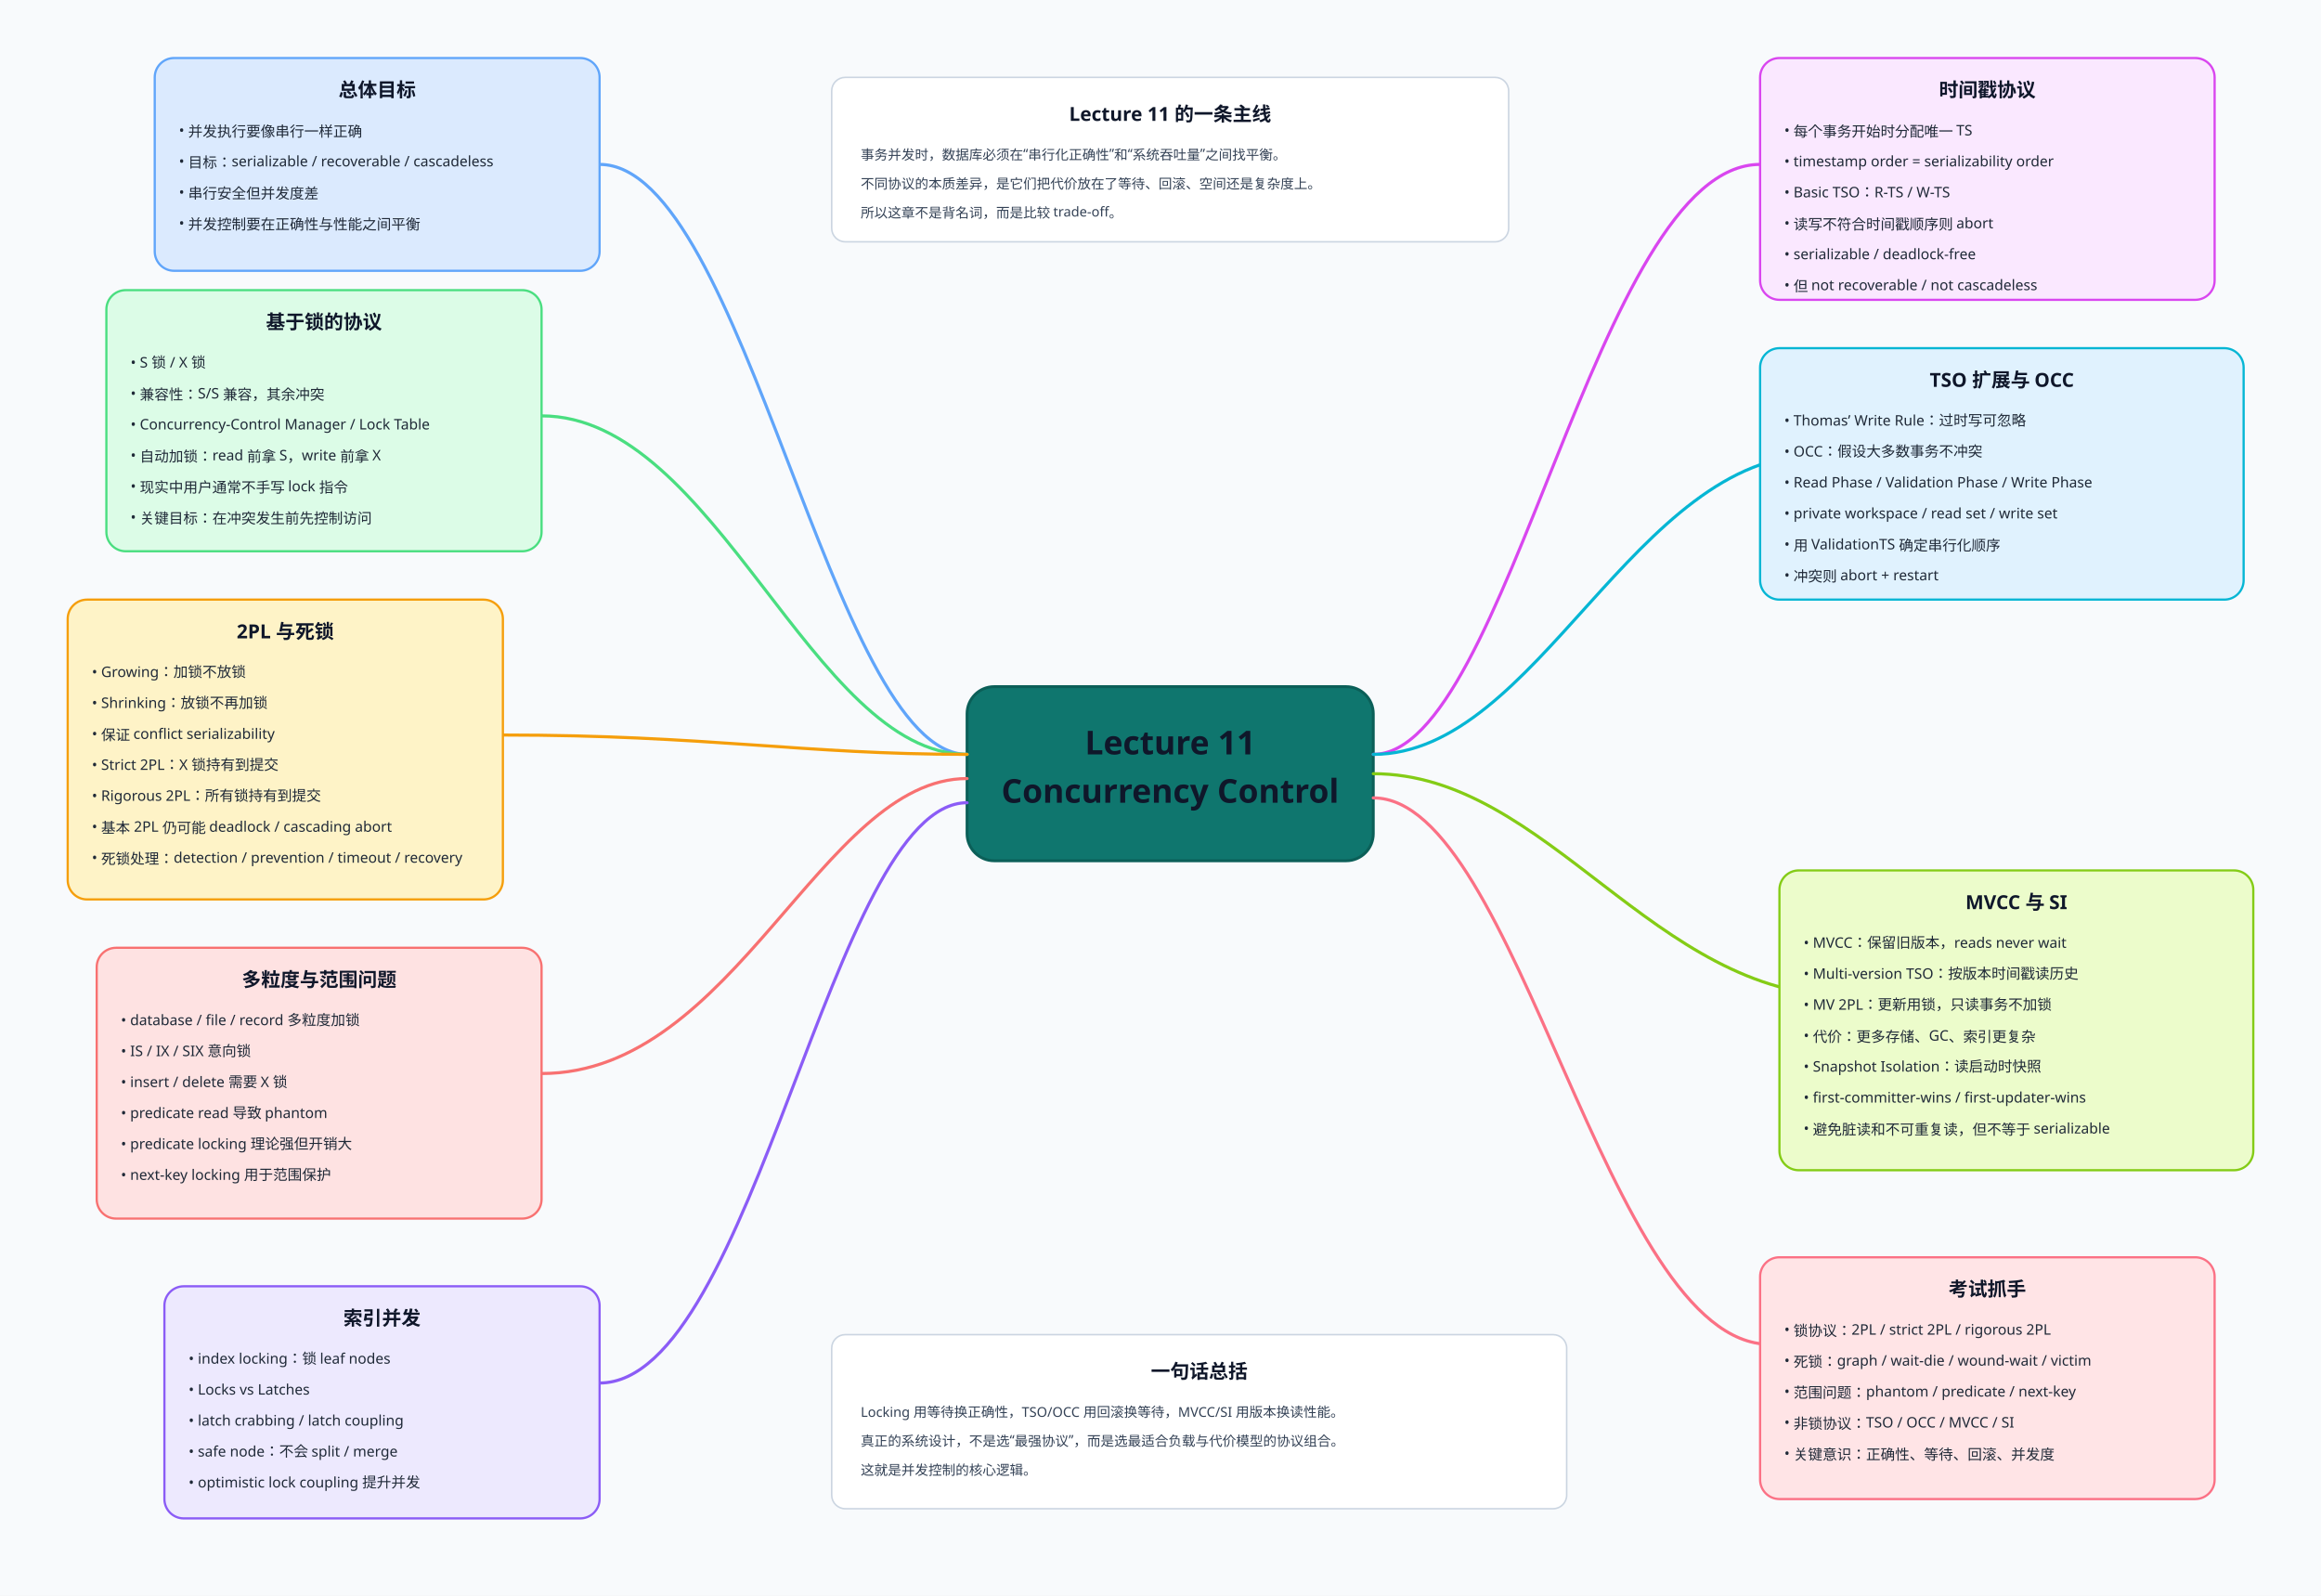
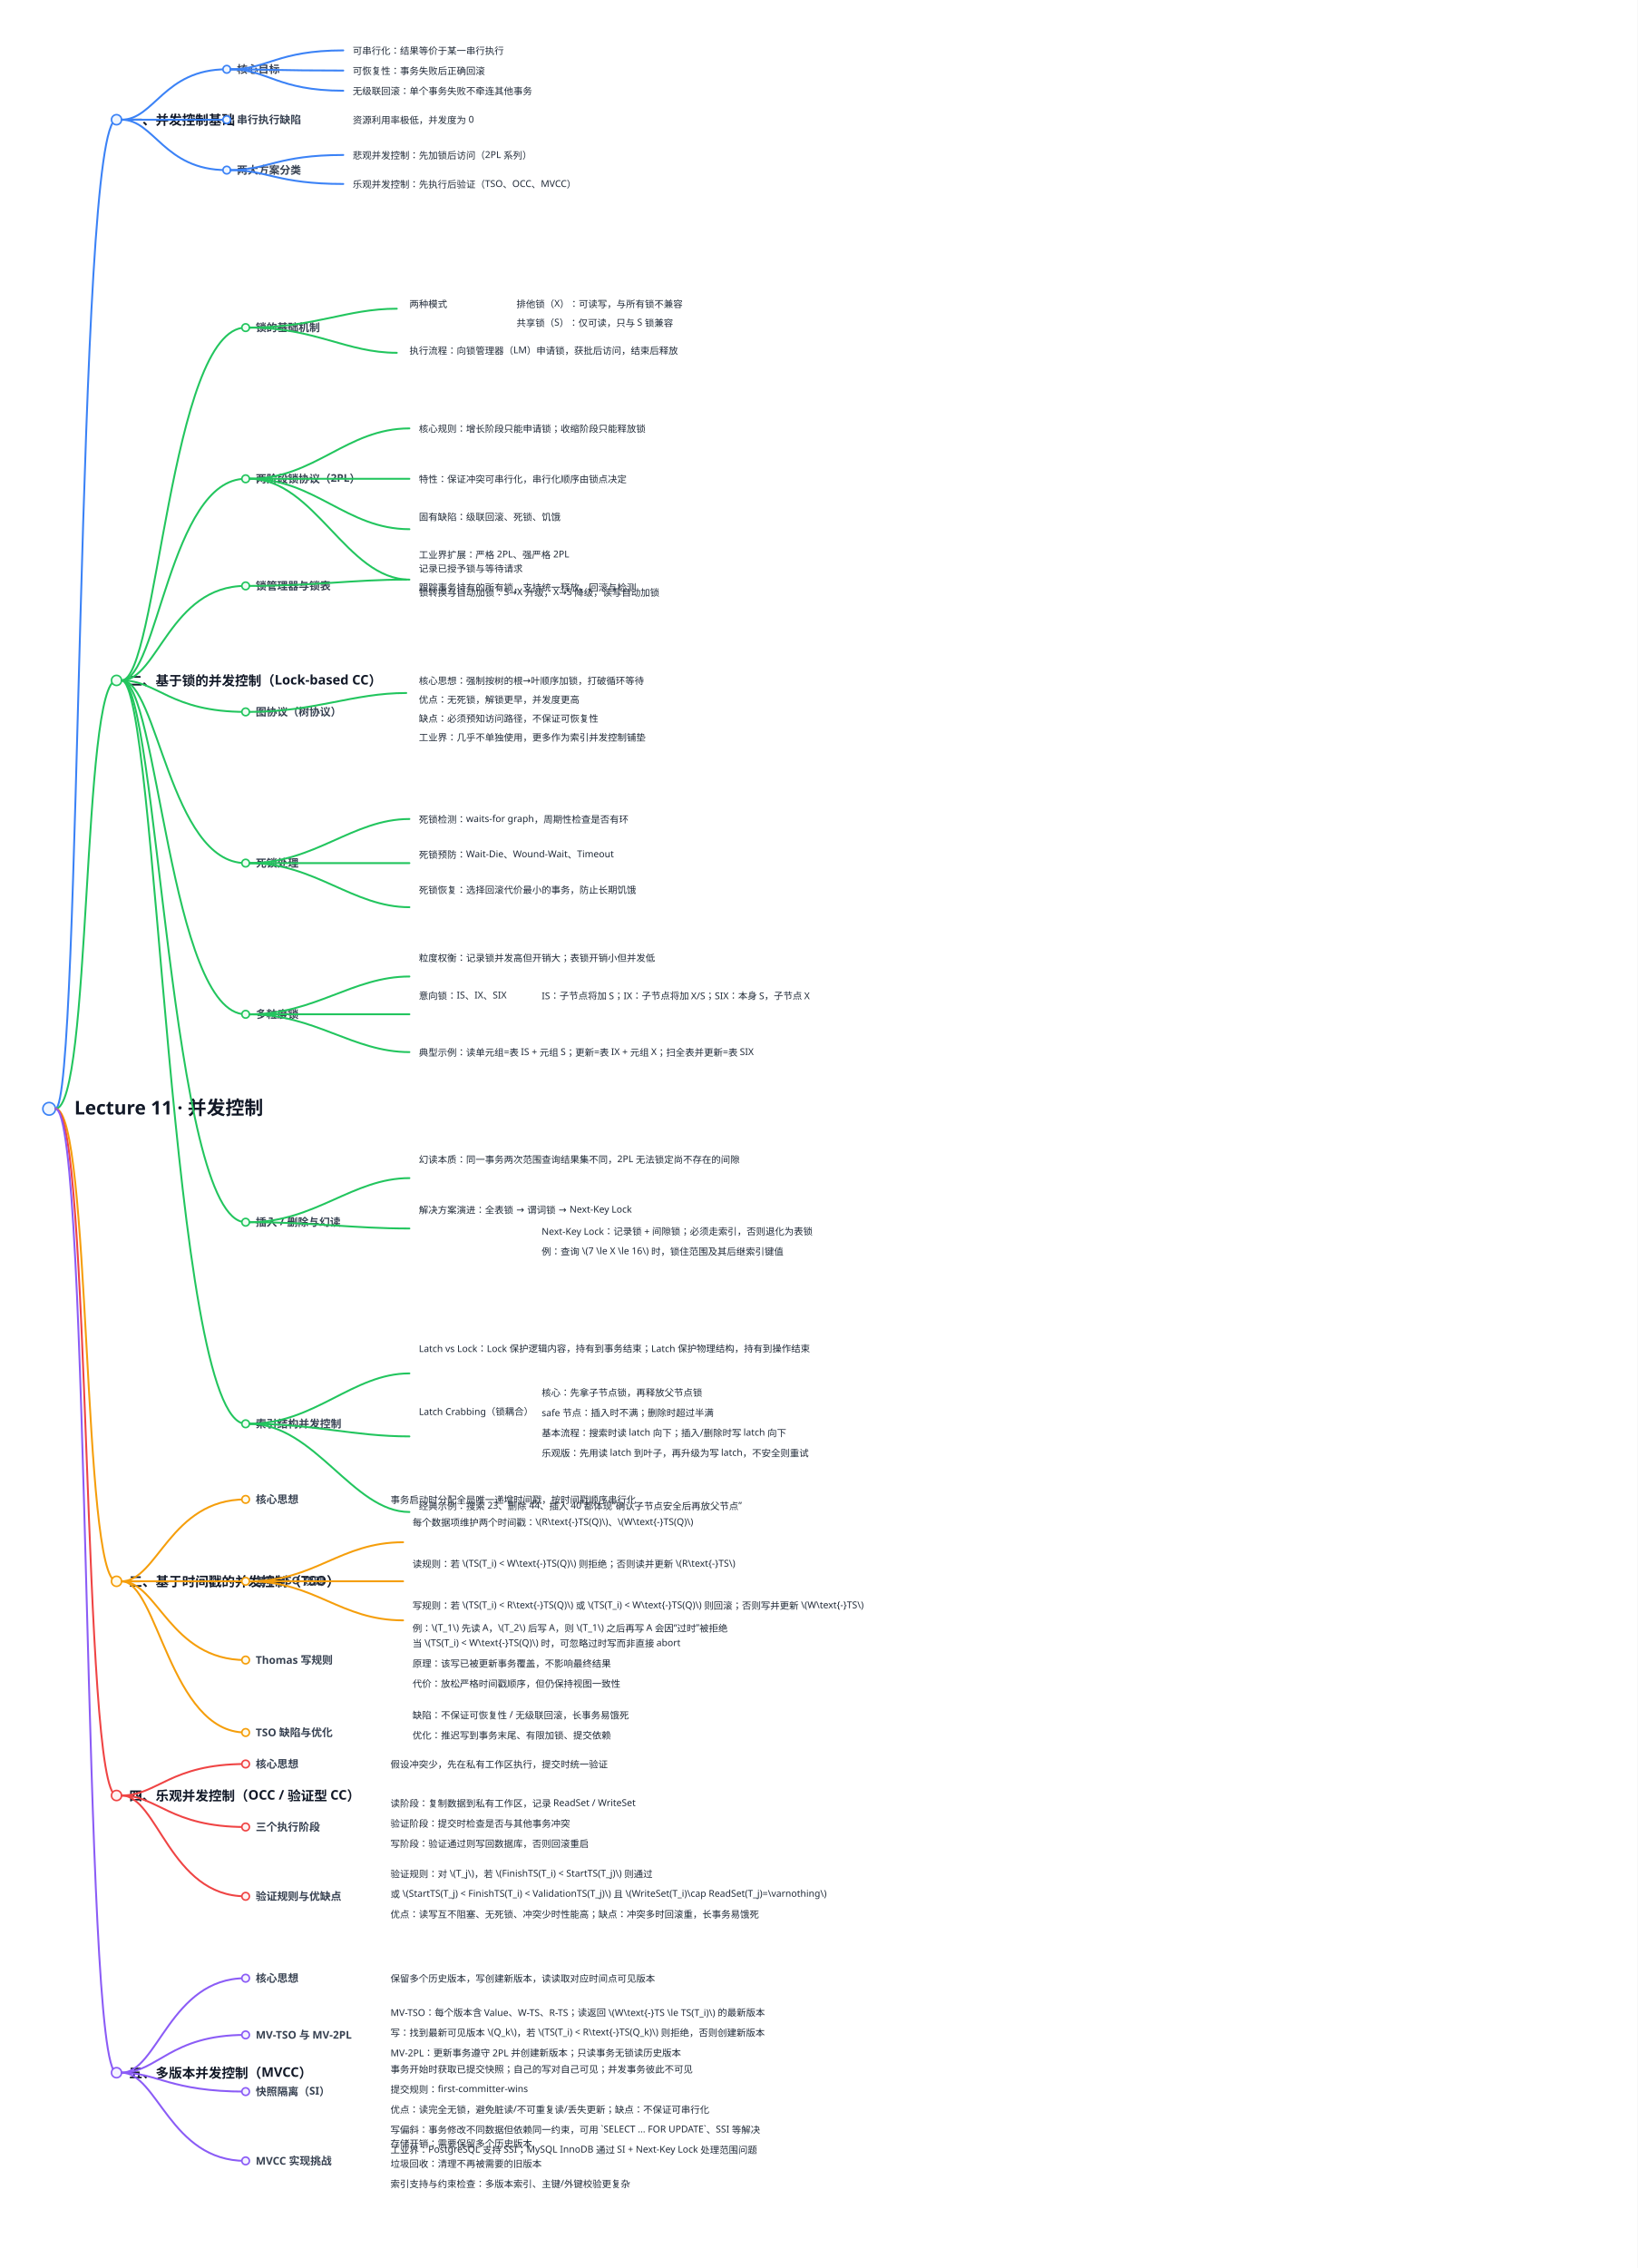
- <svg xmlns="http://www.w3.org/2000/svg" width="2400" height="1650" viewBox="0 0 2400 1650">
+ <svg xmlns="http://www.w3.org/2000/svg" width="2600" height="3600" viewBox="0 0 2600 3600">
  <style>
-     .title { font: 700 34px "Microsoft YaHei", "PingFang SC", sans-serif; fill: #0f172a; }
-     .label { font: 700 20px "Microsoft YaHei", "PingFang SC", sans-serif; fill: #0f172a; }
-     .text { font: 15px "Microsoft YaHei", "PingFang SC", sans-serif; fill: #1f2937; }
-     .small { font: 14px "Microsoft YaHei", "PingFang SC", sans-serif; fill: #334155; }
-     .center { fill: #0f766e; stroke: #0b5f58; stroke-width: 3; }
-     .b1 { fill: #dbeafe; stroke: #60a5fa; }
-     .b2 { fill: #dcfce7; stroke: #4ade80; }
-     .b3 { fill: #fef3c7; stroke: #f59e0b; }
-     .b4 { fill: #fee2e2; stroke: #f87171; }
-     .b5 { fill: #ede9fe; stroke: #8b5cf6; }
-     .b6 { fill: #fae8ff; stroke: #d946ef; }
-     .b7 { fill: #e0f2fe; stroke: #06b6d4; }
-     .b8 { fill: #ecfccb; stroke: #84cc16; }
-     .b9 { fill: #ffe4e6; stroke: #fb7185; }
-     .box { rx: 20; ry: 20; stroke-width: 2.3; }
-     .leaf { rx: 14; ry: 14; fill: #ffffff; stroke: #cbd5e1; stroke-width: 1.6; }
-     .line1 { stroke: #60a5fa; }
-     .line2 { stroke: #4ade80; }
-     .line3 { stroke: #f59e0b; }
-     .line4 { stroke: #f87171; }
-     .line5 { stroke: #8b5cf6; }
-     .line6 { stroke: #d946ef; }
-     .line7 { stroke: #06b6d4; }
-     .line8 { stroke: #84cc16; }
-     .line9 { stroke: #fb7185; }
-     .line { fill: none; stroke-width: 3.2; stroke-linecap: round; }
+     .bg { fill: #ffffff; }
+     .root { font: 700 30px "Microsoft YaHei", "PingFang SC", sans-serif; fill: #111827; }
+     .h1 { font: 700 21px "Microsoft YaHei", "PingFang SC", sans-serif; fill: #111827; }
+     .h2 { font: 700 17px "Microsoft YaHei", "PingFang SC", sans-serif; fill: #374151; }
+     .txt { font: 15px "Microsoft YaHei", "PingFang SC", sans-serif; fill: #1f2937; }
+     .tiny { font: 14px "Microsoft YaHei", "PingFang SC", sans-serif; fill: #374151; }
+     .n { fill: #ffffff; stroke-width: 2; }
+     .dot { fill: #ffffff; stroke-width: 2.5; }
+     .b1 { stroke: #3b82f6; fill: #eff6ff; }
+     .b2 { stroke: #22c55e; fill: #f0fdf4; }
+     .b3 { stroke: #f59e0b; fill: #fffbeb; }
+     .b4 { stroke: #ef4444; fill: #fef2f2; }
+     .b5 { stroke: #8b5cf6; fill: #f5f3ff; }
+     .l1 { stroke: #3b82f6; }
+     .l2 { stroke: #22c55e; }
+     .l3 { stroke: #f59e0b; }
+     .l4 { stroke: #ef4444; }
+     .l5 { stroke: #8b5cf6; }
+     .line { fill: none; stroke-width: 3; stroke-linecap: round; }
  </style>
-   <rect x="0" y="0" width="2400" height="1650" fill="#f8fafc" />
-   <rect x="1000" y="710" width="420" height="180" rx="28" ry="28" class="center" />
-   <text x="1210" y="780" text-anchor="middle" class="title" fill="#ffffff">Lecture 11</text>
-   <text x="1210" y="830" text-anchor="middle" class="title" fill="#ffffff">Concurrency Control</text>
-   <path d="M1000 780 C860 780, 770 170, 620 170" class="line line1" />
-   <path d="M1000 780 C840 780, 740 430, 560 430" class="line line2" />
-   <path d="M1000 780 C830 780, 730 760, 520 760" class="line line3" />
-   <path d="M1000 805 C850 805, 760 1110, 560 1110" class="line line4" />
-   <path d="M1000 830 C860 830, 780 1430, 620 1430" class="line line5" />
-   <path d="M1420 780 C1560 780, 1650 170, 1820 170" class="line line6" />
-   <path d="M1420 780 C1590 780, 1690 470, 1880 470" class="line line7" />
-   <path d="M1420 800 C1600 800, 1710 1030, 1910 1030" class="line line8" />
-   <path d="M1420 825 C1570 825, 1660 1390, 1830 1390" class="line line9" />
-   <rect x="160" y="60" width="460" height="220" class="box b1" />
-   <text x="390" y="100" text-anchor="middle" class="label">总体目标</text>
-   <text x="185" y="140" class="text">• 并发执行要像串行一样正确</text>
-   <text x="185" y="172" class="text">• 目标：serializable / recoverable / cascadeless</text>
-   <text x="185" y="204" class="text">• 串行安全但并发度差</text>
-   <text x="185" y="236" class="text">• 并发控制要在正确性与性能之间平衡</text>
-   <rect x="110" y="300" width="450" height="270" class="box b2" />
-   <text x="335" y="340" text-anchor="middle" class="label">基于锁的协议</text>
-   <text x="135" y="380" class="text">• S 锁 / X 锁</text>
-   <text x="135" y="412" class="text">• 兼容性：S/S 兼容，其余冲突</text>
-   <text x="135" y="444" class="text">• Concurrency-Control Manager / Lock Table</text>
-   <text x="135" y="476" class="text">• 自动加锁：read 前拿 S，write 前拿 X</text>
-   <text x="135" y="508" class="text">• 现实中用户通常不手写 lock 指令</text>
-   <text x="135" y="540" class="text">• 关键目标：在冲突发生前先控制访问</text>
-   <rect x="70" y="620" width="450" height="310" class="box b3" />
-   <text x="295" y="660" text-anchor="middle" class="label">2PL 与死锁</text>
-   <text x="95" y="700" class="text">• Growing：加锁不放锁</text>
-   <text x="95" y="732" class="text">• Shrinking：放锁不再加锁</text>
-   <text x="95" y="764" class="text">• 保证 conflict serializability</text>
-   <text x="95" y="796" class="text">• Strict 2PL：X 锁持有到提交</text>
-   <text x="95" y="828" class="text">• Rigorous 2PL：所有锁持有到提交</text>
-   <text x="95" y="860" class="text">• 基本 2PL 仍可能 deadlock / cascading abort</text>
-   <text x="95" y="892" class="text">• 死锁处理：detection / prevention / timeout / recovery</text>
-   <rect x="100" y="980" width="460" height="280" class="box b4" />
-   <text x="330" y="1020" text-anchor="middle" class="label">多粒度与范围问题</text>
-   <text x="125" y="1060" class="text">• database / file / record 多粒度加锁</text>
-   <text x="125" y="1092" class="text">• IS / IX / SIX 意向锁</text>
-   <text x="125" y="1124" class="text">• insert / delete 需要 X 锁</text>
-   <text x="125" y="1156" class="text">• predicate read 导致 phantom</text>
-   <text x="125" y="1188" class="text">• predicate locking 理论强但开销大</text>
-   <text x="125" y="1220" class="text">• next-key locking 用于范围保护</text>
-   <rect x="170" y="1330" width="450" height="240" class="box b5" />
-   <text x="395" y="1370" text-anchor="middle" class="label">索引并发</text>
-   <text x="195" y="1410" class="text">• index locking：锁 leaf nodes</text>
-   <text x="195" y="1442" class="text">• Locks vs Latches</text>
-   <text x="195" y="1474" class="text">• latch crabbing / latch coupling</text>
-   <text x="195" y="1506" class="text">• safe node：不会 split / merge</text>
-   <text x="195" y="1538" class="text">• optimistic lock coupling 提升并发</text>
-   <rect x="1820" y="60" width="470" height="250" class="box b6" />
-   <text x="2055" y="100" text-anchor="middle" class="label">时间戳协议</text>
-   <text x="1845" y="140" class="text">• 每个事务开始时分配唯一 TS</text>
-   <text x="1845" y="172" class="text">• timestamp order = serializability order</text>
-   <text x="1845" y="204" class="text">• Basic TSO：R-TS / W-TS</text>
-   <text x="1845" y="236" class="text">• 读写不符合时间戳顺序则 abort</text>
-   <text x="1845" y="268" class="text">• serializable / deadlock-free</text>
-   <text x="1845" y="300" class="text">• 但 not recoverable / not cascadeless</text>
-   <rect x="1820" y="360" width="500" height="260" class="box b7" />
-   <text x="2070" y="400" text-anchor="middle" class="label">TSO 扩展与 OCC</text>
-   <text x="1845" y="440" class="text">• Thomas’ Write Rule：过时写可忽略</text>
-   <text x="1845" y="472" class="text">• OCC：假设大多数事务不冲突</text>
-   <text x="1845" y="504" class="text">• Read Phase / Validation Phase / Write Phase</text>
-   <text x="1845" y="536" class="text">• private workspace / read set / write set</text>
-   <text x="1845" y="568" class="text">• 用 ValidationTS 确定串行化顺序</text>
-   <text x="1845" y="600" class="text">• 冲突则 abort + restart</text>
-   <rect x="1840" y="900" width="490" height="310" class="box b8" />
-   <text x="2085" y="940" text-anchor="middle" class="label">MVCC 与 SI</text>
-   <text x="1865" y="980" class="text">• MVCC：保留旧版本，reads never wait</text>
-   <text x="1865" y="1012" class="text">• Multi-version TSO：按版本时间戳读历史</text>
-   <text x="1865" y="1044" class="text">• MV 2PL：更新用锁，只读事务不加锁</text>
-   <text x="1865" y="1076" class="text">• 代价：更多存储、GC、索引更复杂</text>
-   <text x="1865" y="1108" class="text">• Snapshot Isolation：读启动时快照</text>
-   <text x="1865" y="1140" class="text">• first-committer-wins / first-updater-wins</text>
-   <text x="1865" y="1172" class="text">• 避免脏读和不可重复读，但不等于 serializable</text>
-   <rect x="1820" y="1300" width="470" height="250" class="box b9" />
-   <text x="2055" y="1340" text-anchor="middle" class="label">考试抓手</text>
-   <text x="1845" y="1380" class="text">• 锁协议：2PL / strict 2PL / rigorous 2PL</text>
-   <text x="1845" y="1412" class="text">• 死锁：graph / wait-die / wound-wait / victim</text>
-   <text x="1845" y="1444" class="text">• 范围问题：phantom / predicate / next-key</text>
-   <text x="1845" y="1476" class="text">• 非锁协议：TSO / OCC / MVCC / SI</text>
-   <text x="1845" y="1508" class="text">• 关键意识：正确性、等待、回滚、并发度</text>
-   <rect x="860" y="80" width="700" height="170" class="leaf" />
-   <text x="1210" y="125" text-anchor="middle" class="label">Lecture 11 的一条主线</text>
-   <text x="890" y="165" class="small">事务并发时，数据库必须在“串行化正确性”和“系统吞吐量”之间找平衡。</text>
-   <text x="890" y="195" class="small">不同协议的本质差异，是它们把代价放在了等待、回滚、空间还是复杂度上。</text>
-   <text x="890" y="225" class="small">所以这章不是背名词，而是比较 trade-off。</text>
-   <rect x="860" y="1380" width="760" height="180" class="leaf" />
-   <text x="1240" y="1425" text-anchor="middle" class="label">一句话总括</text>
-   <text x="890" y="1465" class="small">Locking 用等待换正确性，TSO/OCC 用回滚换等待，MVCC/SI 用版本换读性能。</text>
-   <text x="890" y="1495" class="small">真正的系统设计，不是选“最强协议”，而是选最适合负载与代价模型的协议组合。</text>
-   <text x="890" y="1525" class="small">这就是并发控制的核心逻辑。</text>
+   <rect class="bg" x="0" y="0" width="2600" height="3600" />
+   <circle cx="78" cy="1760" r="10" class="dot b1" />
+   <text x="118" y="1769" class="root">Lecture 11 · 并发控制</text>
+   <path d="M88 1760 C130 1760, 120 190, 185 190" class="line l1" />
+   <path d="M88 1760 C145 1760, 130 1080, 185 1080" class="line l2" />
+   <path d="M88 1760 C145 1760, 130 2510, 185 2510" class="line l3" />
+   <path d="M88 1760 C145 1760, 130 2850, 185 2850" class="line l4" />
+   <path d="M88 1760 C145 1760, 130 3290, 185 3290" class="line l5" />
+   <circle cx="185" cy="190" r="8" class="dot b1" />
+   <text x="205" y="198" class="h1">一、并发控制基础</text>
+   <path d="M193 190 C245 190, 260 110, 360 110" class="line l1" />
+   <path d="M193 190 C245 190, 260 190, 360 190" class="line l1" />
+   <path d="M193 190 C245 190, 260 270, 360 270" class="line l1" />
+   <circle cx="360" cy="110" r="6" class="dot b1" />
+   <text x="376" y="116" class="h2">核心目标</text>
+   <path d="M366 110 C425 110, 440 80, 545 80" class="line l1" />
+   <path d="M366 110 C425 110, 440 112, 545 112" class="line l1" />
+   <path d="M366 110 C425 110, 440 144, 545 144" class="line l1" />
+   <text x="560" y="86" class="txt">可串行化：结果等价于某一串行执行</text>
+   <text x="560" y="118" class="txt">可恢复性：事务失败后正确回滚</text>
+   <text x="560" y="150" class="txt">无级联回滚：单个事务失败不牵连其他事务</text>
+   <circle cx="360" cy="190" r="6" class="dot b1" />
+   <text x="376" y="196" class="h2">串行执行缺陷</text>
+   <text x="560" y="196" class="txt">资源利用率极低，并发度为 0</text>
+   <circle cx="360" cy="270" r="6" class="dot b1" />
+   <text x="376" y="276" class="h2">两大方案分类</text>
+   <path d="M366 270 C425 270, 440 246, 545 246" class="line l1" />
+   <path d="M366 270 C425 270, 440 292, 545 292" class="line l1" />
+   <text x="560" y="252" class="txt">悲观并发控制：先加锁后访问（2PL 系列）</text>
+   <text x="560" y="298" class="txt">乐观并发控制：先执行后验证（TSO、OCC、MVCC）</text>
+   <circle cx="185" cy="1080" r="8" class="dot b2" />
+   <text x="205" y="1088" class="h1">二、基于锁的并发控制（Lock-based CC）</text>
+   <path d="M193 1080 C250 1080, 270 520, 390 520" class="line l2" />
+   <path d="M193 1080 C250 1080, 270 760, 390 760" class="line l2" />
+   <path d="M193 1080 C250 1080, 270 930, 390 930" class="line l2" />
+   <path d="M193 1080 C250 1080, 270 1130, 390 1130" class="line l2" />
+   <path d="M193 1080 C250 1080, 270 1370, 390 1370" class="line l2" />
+   <path d="M193 1080 C250 1080, 270 1610, 390 1610" class="line l2" />
+   <path d="M193 1080 C250 1080, 270 1940, 390 1940" class="line l2" />
+   <path d="M193 1080 C250 1080, 270 2260, 390 2260" class="line l2" />
+   <circle cx="390" cy="520" r="6" class="dot b2" />
+   <text x="406" y="526" class="h2">锁的基础机制</text>
+   <text x="650" y="488" class="txt">两种模式</text>
+   <text x="820" y="488" class="txt">排他锁（X）：可读写，与所有锁不兼容</text>
+   <text x="820" y="518" class="txt">共享锁（S）：仅可读，只与 S 锁兼容</text>
+   <text x="650" y="562" class="txt">执行流程：向锁管理器（LM）申请锁，获批后访问，结束后释放</text>
+   <path d="M396 520 C500 520, 550 490, 630 490" class="line l2" />
+   <path d="M396 520 C500 520, 550 560, 630 560" class="line l2" />
+   <circle cx="390" cy="760" r="6" class="dot b2" />
+   <text x="406" y="766" class="h2">两阶段锁协议（2PL）</text>
+   <path d="M396 760 C500 760, 550 680, 650 680" class="line l2" />
+   <path d="M396 760 C500 760, 550 760, 650 760" class="line l2" />
+   <path d="M396 760 C500 760, 550 840, 650 840" class="line l2" />
+   <path d="M396 760 C500 760, 550 920, 650 920" class="line l2" />
+   <text x="665" y="686" class="txt">核心规则：增长阶段只能申请锁；收缩阶段只能释放锁</text>
+   <text x="665" y="766" class="txt">特性：保证冲突可串行化，串行化顺序由锁点决定</text>
+   <text x="665" y="826" class="txt">固有缺陷：级联回滚、死锁、饥饿</text>
+   <text x="665" y="886" class="txt">工业界扩展：严格 2PL、强严格 2PL</text>
+   <text x="665" y="946" class="txt">锁转换与自动加锁：S→X 升级，X→S 降级，读写自动加锁</text>
+   <circle cx="390" cy="930" r="6" class="dot b2" />
+   <text x="406" y="936" class="h2">锁管理器与锁表</text>
+   <text x="665" y="908" class="txt">记录已授予锁与等待请求</text>
+   <text x="665" y="938" class="txt">跟踪事务持有的所有锁，支持统一释放、回滚与检测</text>
+   <path d="M396 930 C500 930, 560 920, 645 920" class="line l2" />
+   <circle cx="390" cy="1130" r="6" class="dot b2" />
+   <text x="406" y="1136" class="h2">图协议（树协议）</text>
+   <text x="665" y="1086" class="txt">核心思想：强制按树的根→叶顺序加锁，打破循环等待</text>
+   <text x="665" y="1116" class="txt">优点：无死锁，解锁更早，并发度更高</text>
+   <text x="665" y="1146" class="txt">缺点：必须预知访问路径，不保证可恢复性</text>
+   <text x="665" y="1176" class="txt">工业界：几乎不单独使用，更多作为索引并发控制铺垫</text>
+   <path d="M396 1130 C500 1130, 560 1100, 645 1100" class="line l2" />
+   <circle cx="390" cy="1370" r="6" class="dot b2" />
+   <text x="406" y="1376" class="h2">死锁处理</text>
+   <path d="M396 1370 C500 1370, 560 1300, 650 1300" class="line l2" />
+   <path d="M396 1370 C500 1370, 560 1370, 650 1370" class="line l2" />
+   <path d="M396 1370 C500 1370, 560 1440, 650 1440" class="line l2" />
+   <text x="665" y="1306" class="txt">死锁检测：waits-for graph，周期性检查是否有环</text>
+   <text x="665" y="1362" class="txt">死锁预防：Wait-Die、Wound-Wait、Timeout</text>
+   <text x="665" y="1418" class="txt">死锁恢复：选择回滚代价最小的事务，防止长期饥饿</text>
+   <circle cx="390" cy="1610" r="6" class="dot b2" />
+   <text x="406" y="1616" class="h2">多粒度锁</text>
+   <path d="M396 1610 C500 1610, 560 1550, 650 1550" class="line l2" />
+   <path d="M396 1610 C500 1610, 560 1610, 650 1610" class="line l2" />
+   <path d="M396 1610 C500 1610, 560 1670, 650 1670" class="line l2" />
+   <text x="665" y="1526" class="txt">粒度权衡：记录锁并发高但开销大；表锁开销小但并发低</text>
+   <text x="665" y="1586" class="txt">意向锁：IS、IX、SIX</text>
+   <text x="860" y="1586" class="txt">IS：子节点将加 S；IX：子节点将加 X/S；SIX：本身 S，子节点 X</text>
+   <text x="665" y="1676" class="txt">典型示例：读单元组=表 IS + 元组 S；更新=表 IX + 元组 X；扫全表并更新=表 SIX</text>
+   <circle cx="390" cy="1940" r="6" class="dot b2" />
+   <text x="406" y="1946" class="h2">插入 / 删除与幻读</text>
+   <path d="M396 1940 C500 1940, 560 1870, 650 1870" class="line l2" />
+   <path d="M396 1940 C500 1940, 560 1950, 650 1950" class="line l2" />
+   <text x="665" y="1846" class="txt">幻读本质：同一事务两次范围查询结果集不同，2PL 无法锁定尚不存在的间隙</text>
+   <text x="665" y="1926" class="txt">解决方案演进：全表锁 → 谓词锁 → Next-Key Lock</text>
+   <text x="860" y="1960" class="txt">Next-Key Lock：记录锁 + 间隙锁；必须走索引，否则退化为表锁</text>
+   <text x="860" y="1992" class="txt">例：查询 \(7 \le X \le 16\) 时，锁住范围及其后继索引键值</text>
+   <circle cx="390" cy="2260" r="6" class="dot b2" />
+   <text x="406" y="2266" class="h2">索引结构并发控制</text>
+   <path d="M396 2260 C500 2260, 560 2180, 650 2180" class="line l2" />
+   <path d="M396 2260 C500 2260, 560 2280, 650 2280" class="line l2" />
+   <path d="M396 2260 C500 2260, 560 2400, 650 2400" class="line l2" />
+   <text x="665" y="2146" class="txt">Latch vs Lock：Lock 保护逻辑内容，持有到事务结束；Latch 保护物理结构，持有到操作结束</text>
+   <text x="665" y="2246" class="txt">Latch Crabbing（锁耦合）</text>
+   <text x="860" y="2216" class="txt">核心：先拿子节点锁，再释放父节点锁</text>
+   <text x="860" y="2248" class="txt">safe 节点：插入时不满；删除时超过半满</text>
+   <text x="860" y="2280" class="txt">基本流程：搜索时读 latch 向下；插入/删除时写 latch 向下</text>
+   <text x="860" y="2312" class="txt">乐观版：先用读 latch 到叶子，再升级为写 latch，不安全则重试</text>
+   <text x="665" y="2396" class="txt">经典示例：搜索 23、删除 44、插入 40 都体现“确认子节点安全后再放父节点”</text>
+   <circle cx="185" cy="2510" r="8" class="dot b3" />
+   <text x="205" y="2518" class="h1">三、基于时间戳的并发控制（TSO）</text>
+   <path d="M193 2510 C250 2510, 270 2380, 390 2380" class="line l3" />
+   <path d="M193 2510 C250 2510, 270 2510, 390 2510" class="line l3" />
+   <path d="M193 2510 C250 2510, 270 2635, 390 2635" class="line l3" />
+   <path d="M193 2510 C250 2510, 270 2750, 390 2750" class="line l3" />
+   <circle cx="390" cy="2380" r="6" class="dot b3" />
+   <text x="406" y="2386" class="h2">核心思想</text>
+   <text x="620" y="2386" class="txt">事务启动时分配全局唯一递增时间戳，按时间戳顺序串行化</text>
+   <circle cx="390" cy="2510" r="6" class="dot b3" />
+   <text x="406" y="2516" class="h2">基本 TSO 规则</text>
+   <path d="M396 2510 C500 2510, 540 2448, 640 2448" class="line l3" />
+   <path d="M396 2510 C500 2510, 540 2510, 640 2510" class="line l3" />
+   <path d="M396 2510 C500 2510, 540 2572, 640 2572" class="line l3" />
+   <text x="655" y="2422" class="txt">每个数据项维护两个时间戳：\(R\text{-}TS(Q)\)、\(W\text{-}TS(Q)\)</text>
+   <text x="655" y="2488" class="txt">读规则：若 \(TS(T_i) &lt; W\text{-}TS(Q)\) 则拒绝；否则读并更新 \(R\text{-}TS\)</text>
+   <text x="655" y="2554" class="txt">写规则：若 \(TS(T_i) &lt; R\text{-}TS(Q)\) 或 \(TS(T_i) &lt; W\text{-}TS(Q)\) 则回滚；否则写并更新 \(W\text{-}TS\)</text>
+   <text x="655" y="2590" class="txt">例：\(T_1\) 先读 A，\(T_2\) 后写 A，则 \(T_1\) 之后再写 A 会因“过时”被拒绝</text>
+   <circle cx="390" cy="2635" r="6" class="dot b3" />
+   <text x="406" y="2641" class="h2">Thomas 写规则</text>
+   <text x="655" y="2614" class="txt">当 \(TS(T_i) &lt; W\text{-}TS(Q)\) 时，可忽略过时写而非直接 abort</text>
+   <text x="655" y="2646" class="txt">原理：该写已被更新事务覆盖，不影响最终结果</text>
+   <text x="655" y="2678" class="txt">代价：放松严格时间戳顺序，但仍保持视图一致性</text>
+   <circle cx="390" cy="2750" r="6" class="dot b3" />
+   <text x="406" y="2756" class="h2">TSO 缺陷与优化</text>
+   <text x="655" y="2728" class="txt">缺陷：不保证可恢复性 / 无级联回滚，长事务易饿死</text>
+   <text x="655" y="2760" class="txt">优化：推迟写到事务末尾、有限加锁、提交依赖</text>
+   <circle cx="185" cy="2850" r="8" class="dot b4" />
+   <text x="205" y="2858" class="h1">四、乐观并发控制（OCC / 验证型 CC）</text>
+   <path d="M193 2850 C250 2850, 270 2800, 390 2800" class="line l4" />
+   <path d="M193 2850 C250 2850, 270 2900, 390 2900" class="line l4" />
+   <path d="M193 2850 C250 2850, 270 3010, 390 3010" class="line l4" />
+   <circle cx="390" cy="2800" r="6" class="dot b4" />
+   <text x="406" y="2806" class="h2">核心思想</text>
+   <text x="620" y="2806" class="txt">假设冲突少，先在私有工作区执行，提交时统一验证</text>
+   <circle cx="390" cy="2900" r="6" class="dot b4" />
+   <text x="406" y="2906" class="h2">三个执行阶段</text>
+   <text x="620" y="2868" class="txt">读阶段：复制数据到私有工作区，记录 ReadSet / WriteSet</text>
+   <text x="620" y="2900" class="txt">验证阶段：提交时检查是否与其他事务冲突</text>
+   <text x="620" y="2932" class="txt">写阶段：验证通过则写回数据库，否则回滚重启</text>
+   <circle cx="390" cy="3010" r="6" class="dot b4" />
+   <text x="406" y="3016" class="h2">验证规则与优缺点</text>
+   <text x="620" y="2980" class="txt">验证规则：对 \(T_j\)，若 \(FinishTS(T_i) &lt; StartTS(T_j)\) 则通过</text>
+   <text x="620" y="3012" class="txt">或 \(StartTS(T_j) &lt; FinishTS(T_i) &lt; ValidationTS(T_j)\) 且 \(WriteSet(T_i)\cap ReadSet(T_j)=\varnothing\)</text>
+   <text x="620" y="3044" class="txt">优点：读写互不阻塞、无死锁、冲突少时性能高；缺点：冲突多时回滚重，长事务易饿死</text>
+   <circle cx="185" cy="3290" r="8" class="dot b5" />
+   <text x="205" y="3298" class="h1">五、多版本并发控制（MVCC）</text>
+   <path d="M193 3290 C250 3290, 270 3140, 390 3140" class="line l5" />
+   <path d="M193 3290 C250 3290, 270 3230, 390 3230" class="line l5" />
+   <path d="M193 3290 C250 3290, 270 3320, 390 3320" class="line l5" />
+   <path d="M193 3290 C250 3290, 270 3430, 390 3430" class="line l5" />
+   <circle cx="390" cy="3140" r="6" class="dot b5" />
+   <text x="406" y="3146" class="h2">核心思想</text>
+   <text x="620" y="3146" class="txt">保留多个历史版本，写创建新版本，读读取对应时间点可见版本</text>
+   <circle cx="390" cy="3230" r="6" class="dot b5" />
+   <text x="406" y="3236" class="h2">MV-TSO 与 MV-2PL</text>
+   <text x="620" y="3200" class="txt">MV-TSO：每个版本含 Value、W-TS、R-TS；读返回 \(W\text{-}TS \le TS(T_i)\) 的最新版本</text>
+   <text x="620" y="3232" class="txt">写：找到最新可见版本 \(Q_k\)，若 \(TS(T_i) &lt; R\text{-}TS(Q_k)\) 则拒绝，否则创建新版本</text>
+   <text x="620" y="3264" class="txt">MV-2PL：更新事务遵守 2PL 并创建新版本；只读事务无锁读历史版本</text>
+   <circle cx="390" cy="3320" r="6" class="dot b5" />
+   <text x="406" y="3326" class="h2">快照隔离（SI）</text>
+   <text x="620" y="3290" class="txt">事务开始时获取已提交快照；自己的写对自己可见；并发事务彼此不可见</text>
+   <text x="620" y="3322" class="txt">提交规则：first-committer-wins</text>
+   <text x="620" y="3354" class="txt">优点：读完全无锁，避免脏读/不可重复读/丢失更新；缺点：不保证可串行化</text>
+   <text x="620" y="3386" class="txt">写偏斜：事务修改不同数据但依赖同一约束，可用 `SELECT ... FOR UPDATE`、SSI 等解决</text>
+   <text x="620" y="3418" class="txt">工业界：PostgreSQL 支持 SSI；MySQL InnoDB 通过 SI + Next-Key Lock 处理范围问题</text>
+   <circle cx="390" cy="3430" r="6" class="dot b5" />
+   <text x="406" y="3436" class="h2">MVCC 实现挑战</text>
+   <text x="620" y="3408" class="txt">存储开销：需要保留多个历史版本</text>
+   <text x="620" y="3440" class="txt">垃圾回收：清理不再被需要的旧版本</text>
+   <text x="620" y="3472" class="txt">索引支持与约束检查：多版本索引、主键/外键校验更复杂</text>
</svg>
